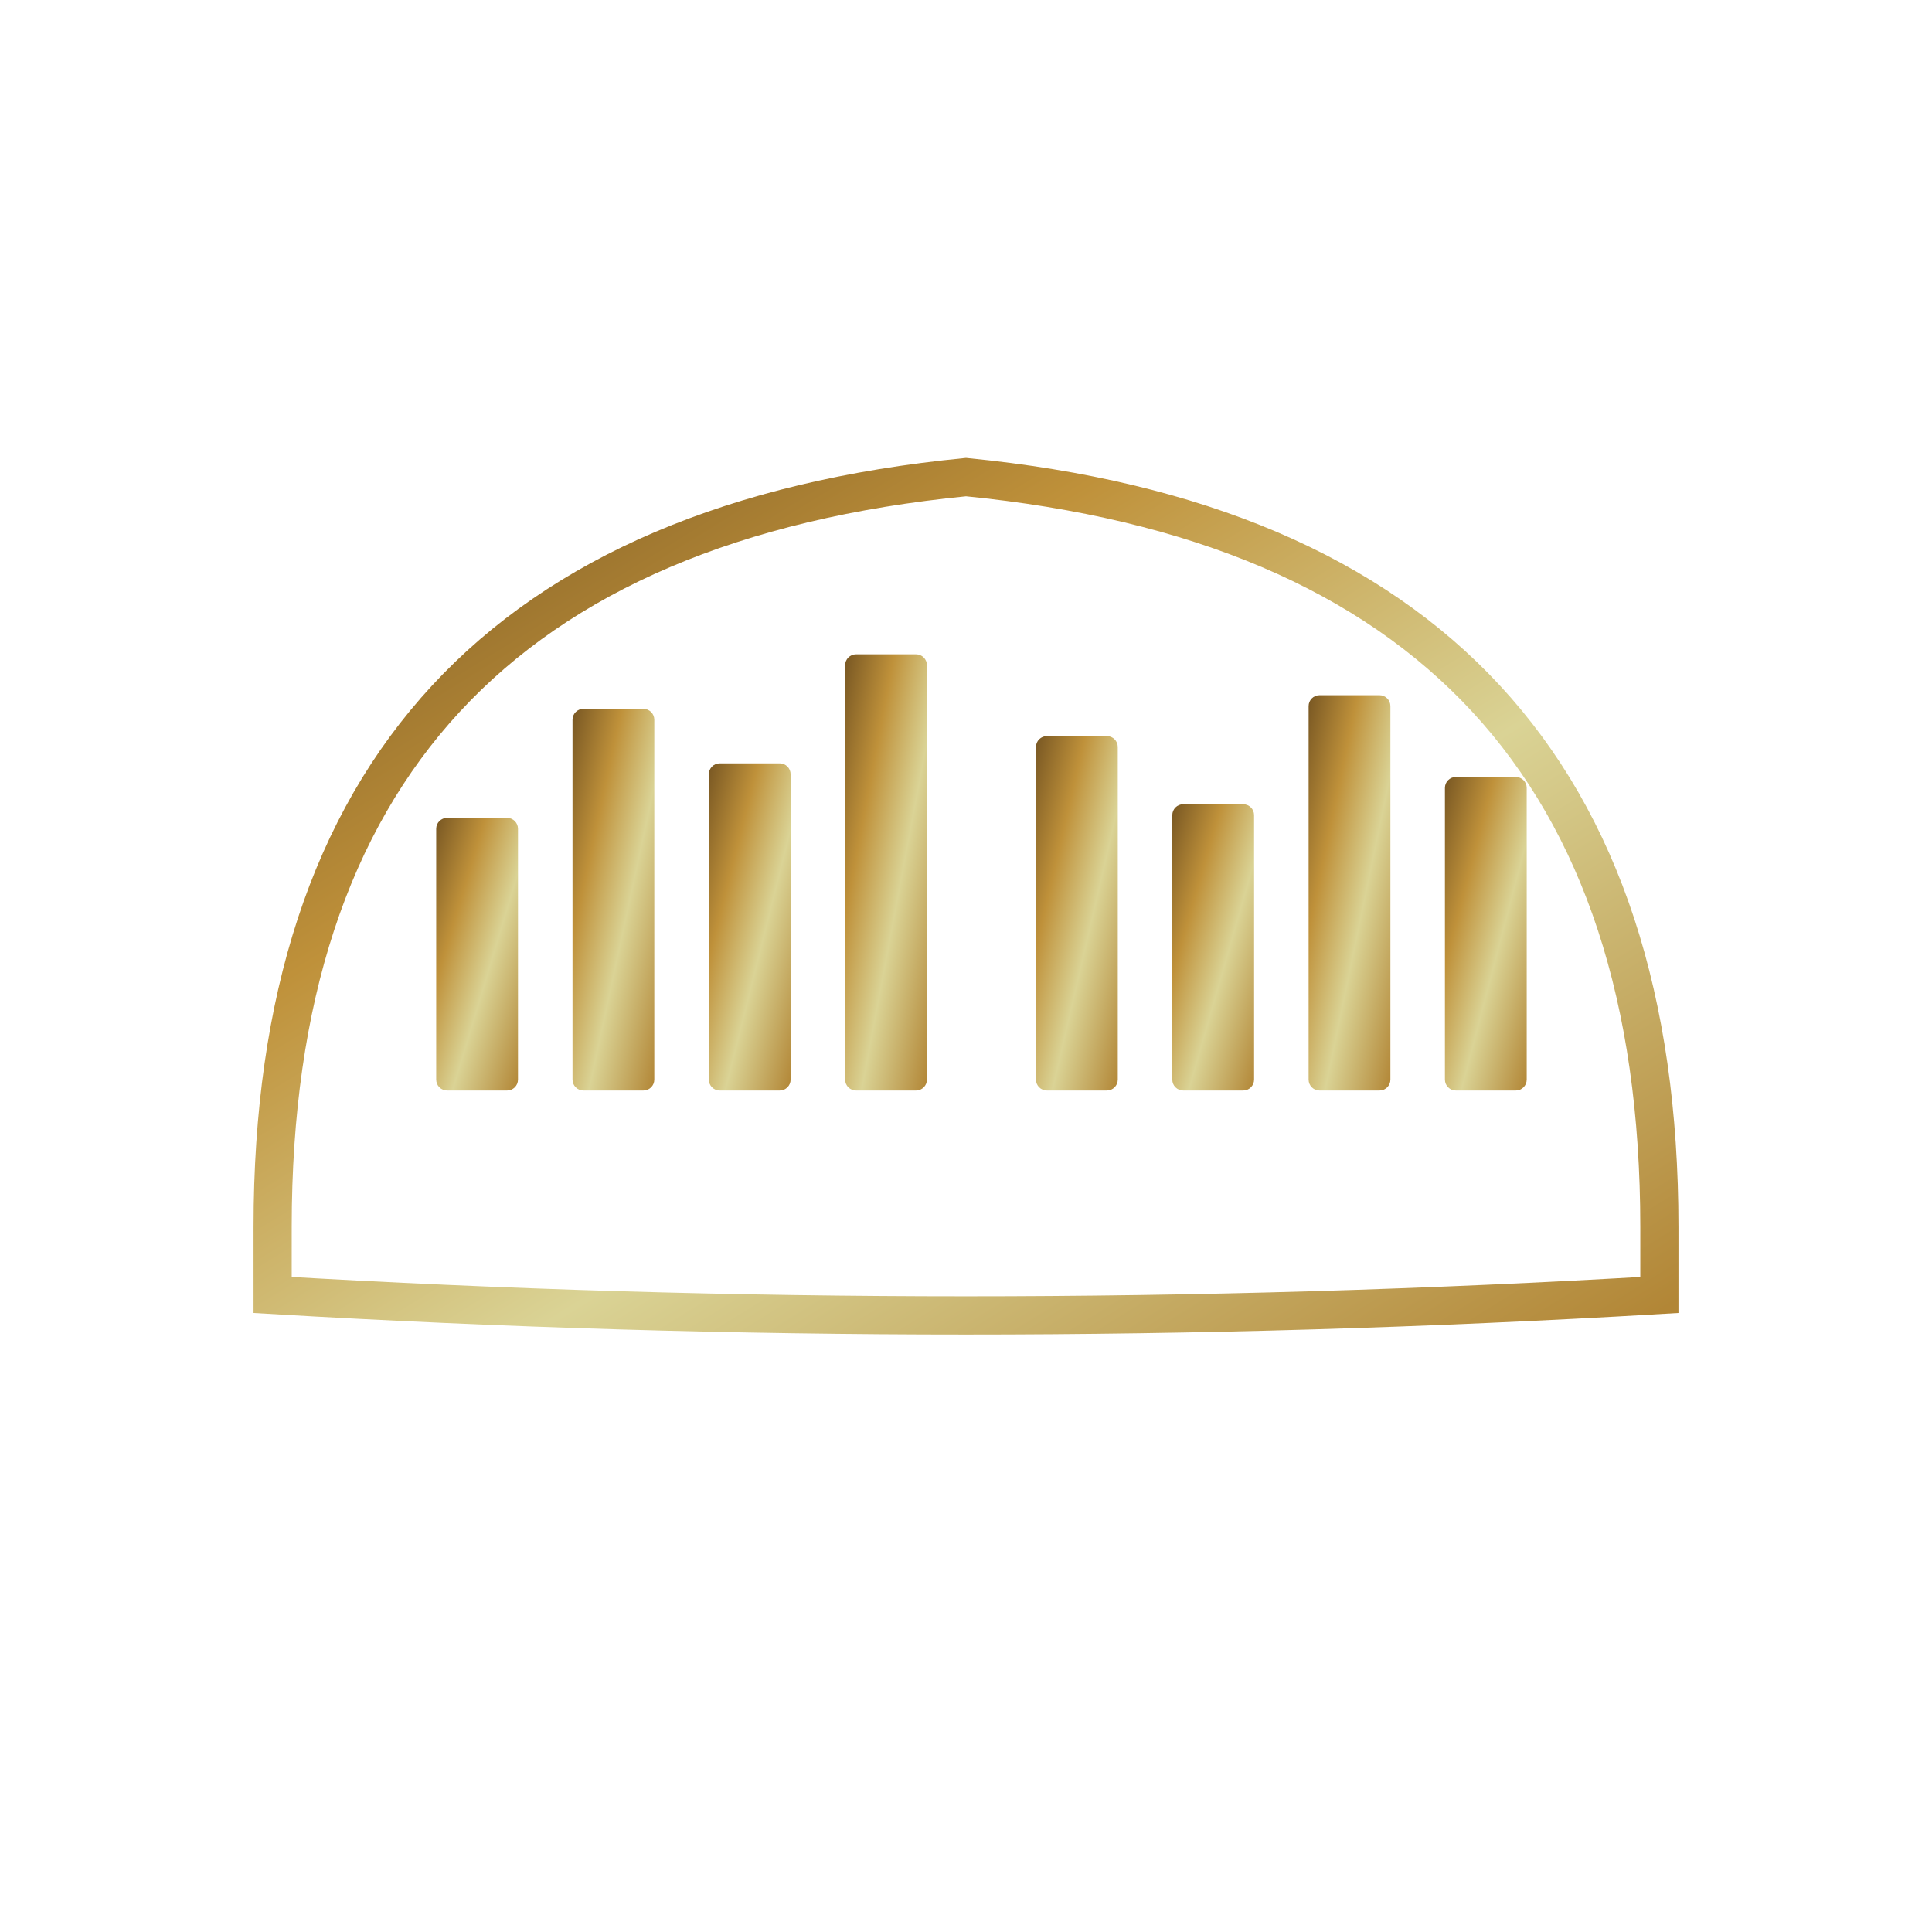
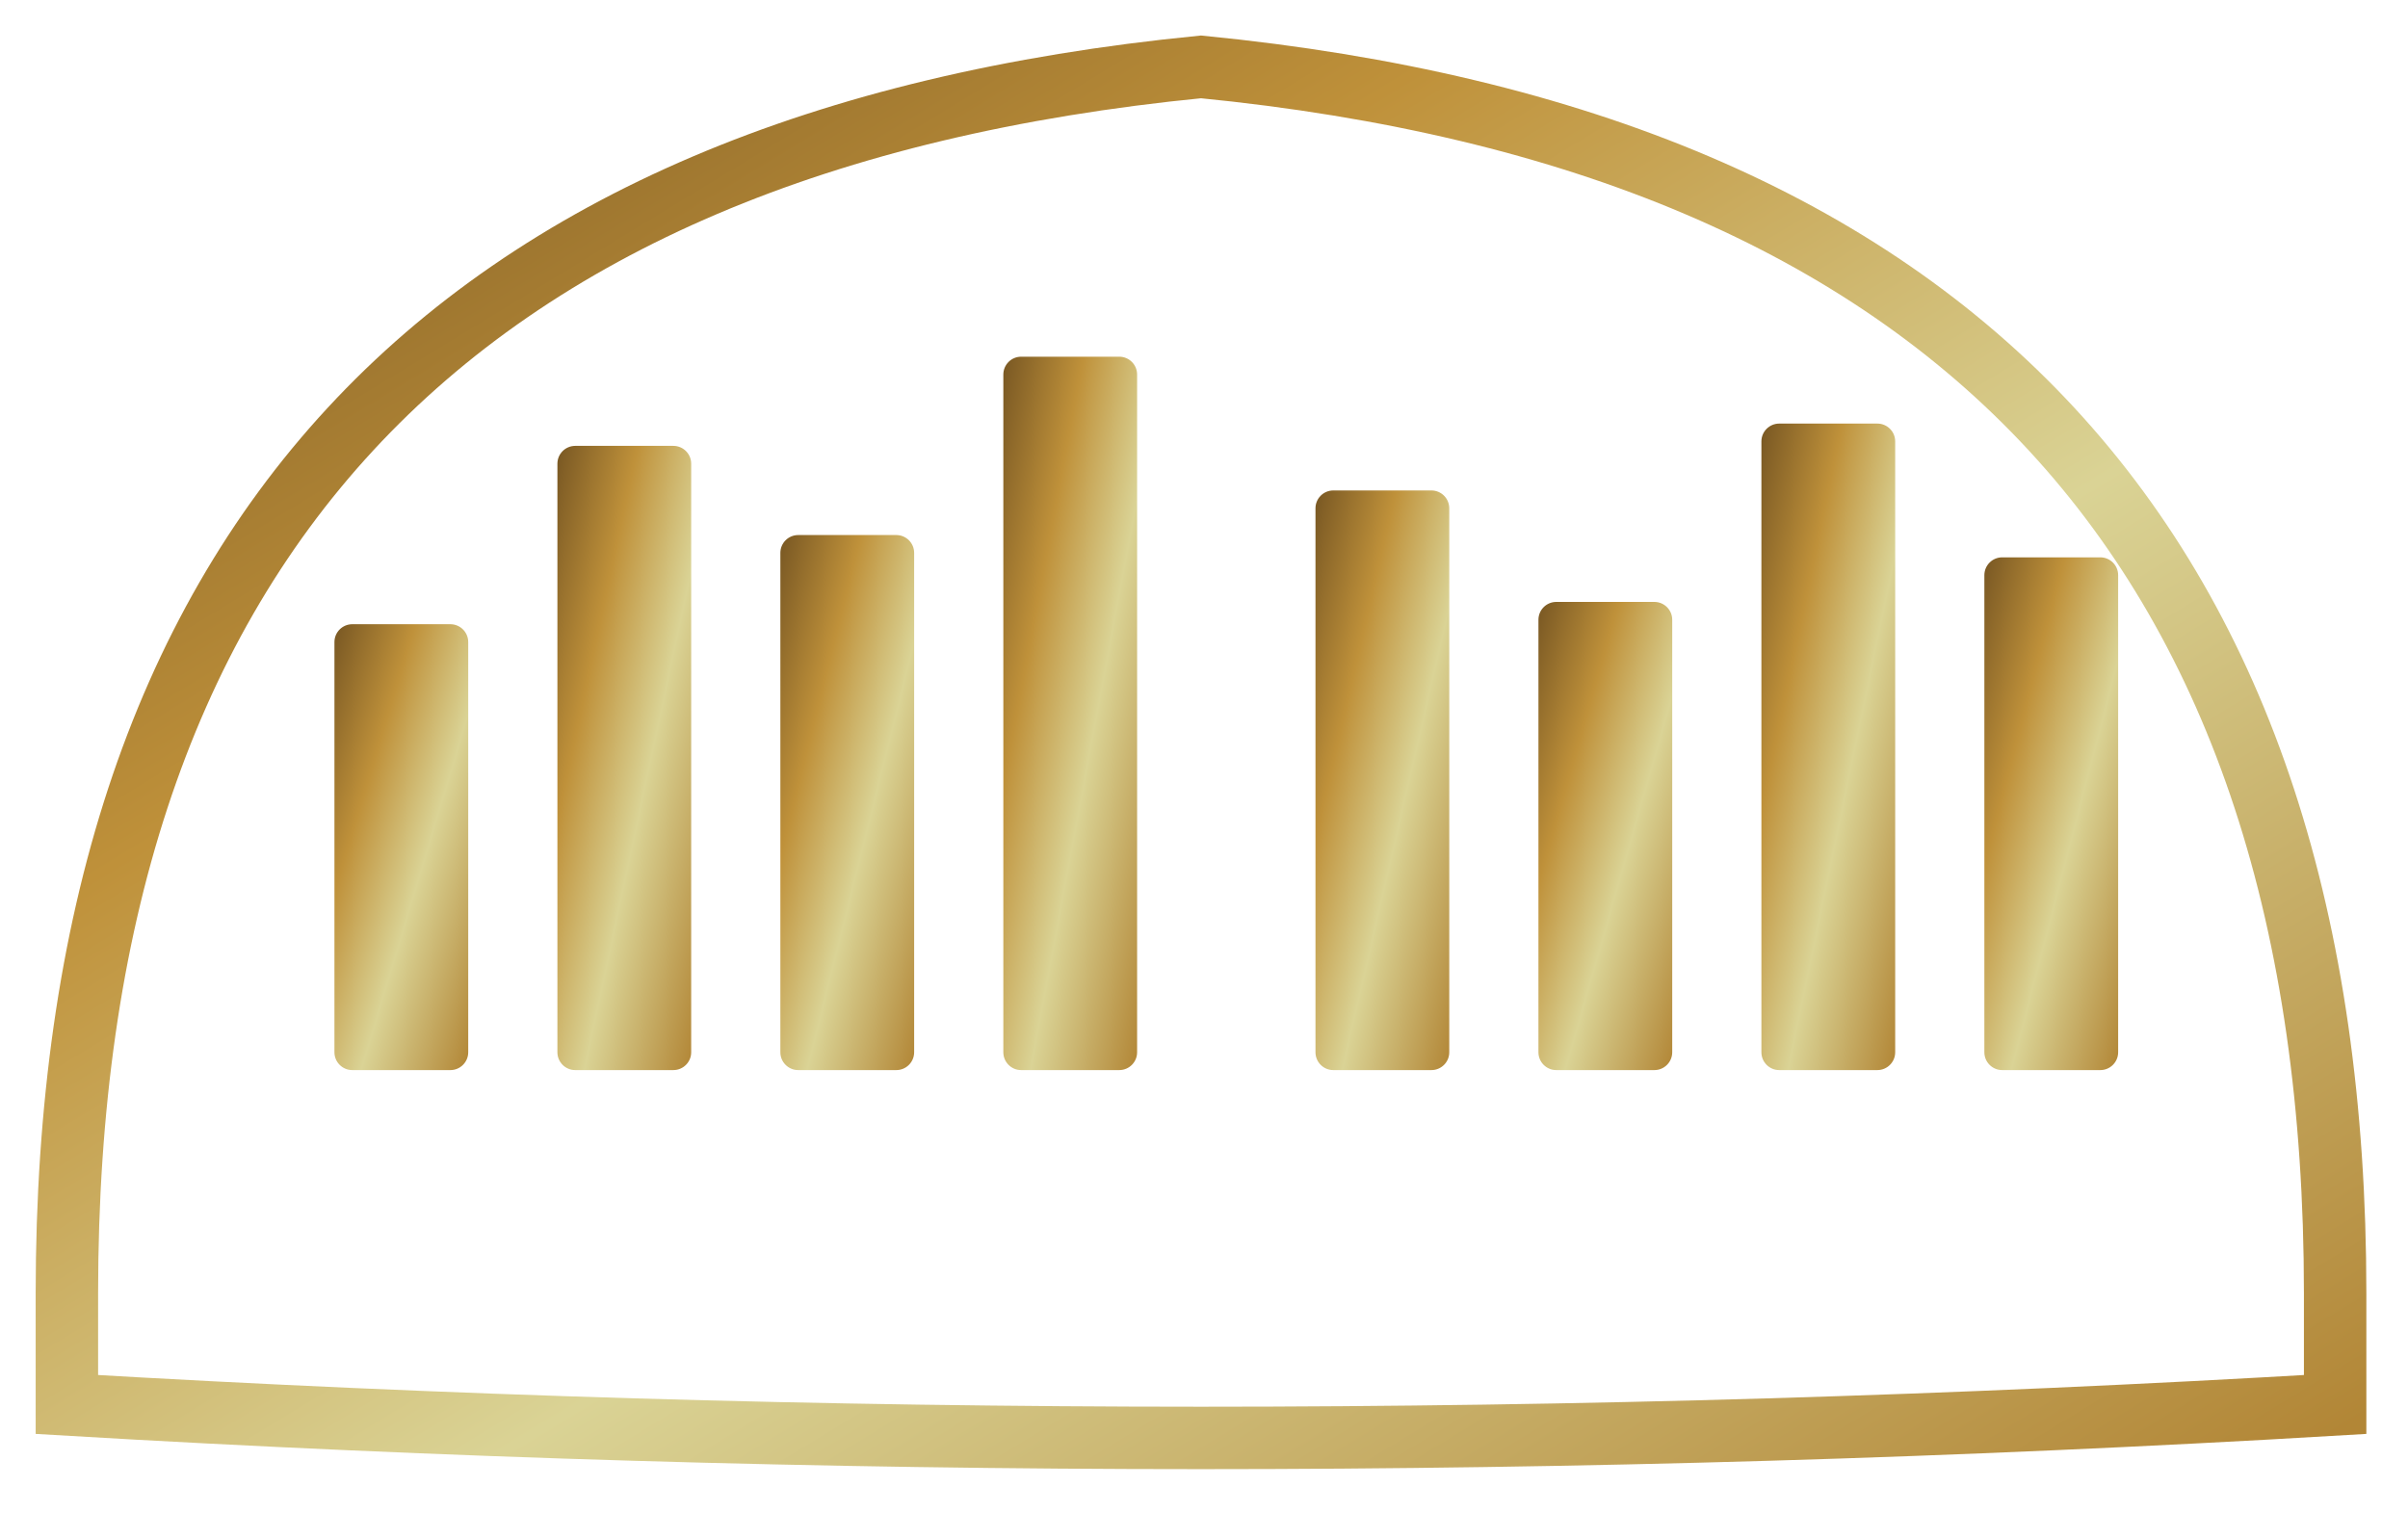
- <svg xmlns="http://www.w3.org/2000/svg" viewBox="0 0 1417.32 1417.32">
+ <svg xmlns="http://www.w3.org/2000/svg" viewBox="170 320 1080 690">
  <defs>
    <linearGradient id="gold-grad" x1="0%" y1="0%" x2="100%" y2="100%">
      <stop offset="0%" style="stop-color:#785723" />
      <stop offset="30%" style="stop-color:#bf913a" />
      <stop offset="60%" style="stop-color:#dad395" />
      <stop offset="100%" style="stop-color:#b28636" />
    </linearGradient>
  </defs>
-   <rect width="1417.32" height="1417.32" fill="none" />
  <path d="M200 900 Q200 400 708.66 350 Q1217.32 400 1217.32 900 L1217.32 950 Q708.66 980 200 950 Z" fill="none" stroke="url(#gold-grad)" stroke-width="28" />
  <line x1="708.66" y1="360" x2="708.66" y2="950" stroke="url(#gold-grad)" stroke-width="20" />
  <rect x="320" y="600" width="60" height="200" rx="8" fill="url(#gold-grad)" />
  <rect x="420" y="520" width="60" height="280" rx="8" fill="url(#gold-grad)" />
  <rect x="520" y="560" width="60" height="240" rx="8" fill="url(#gold-grad)" />
  <rect x="620" y="480" width="60" height="320" rx="8" fill="url(#gold-grad)" />
  <rect x="760" y="540" width="60" height="260" rx="8" fill="url(#gold-grad)" />
  <rect x="860" y="590" width="60" height="210" rx="8" fill="url(#gold-grad)" />
  <rect x="960" y="510" width="60" height="290" rx="8" fill="url(#gold-grad)" />
  <rect x="1060" y="570" width="60" height="230" rx="8" fill="url(#gold-grad)" />
</svg>
